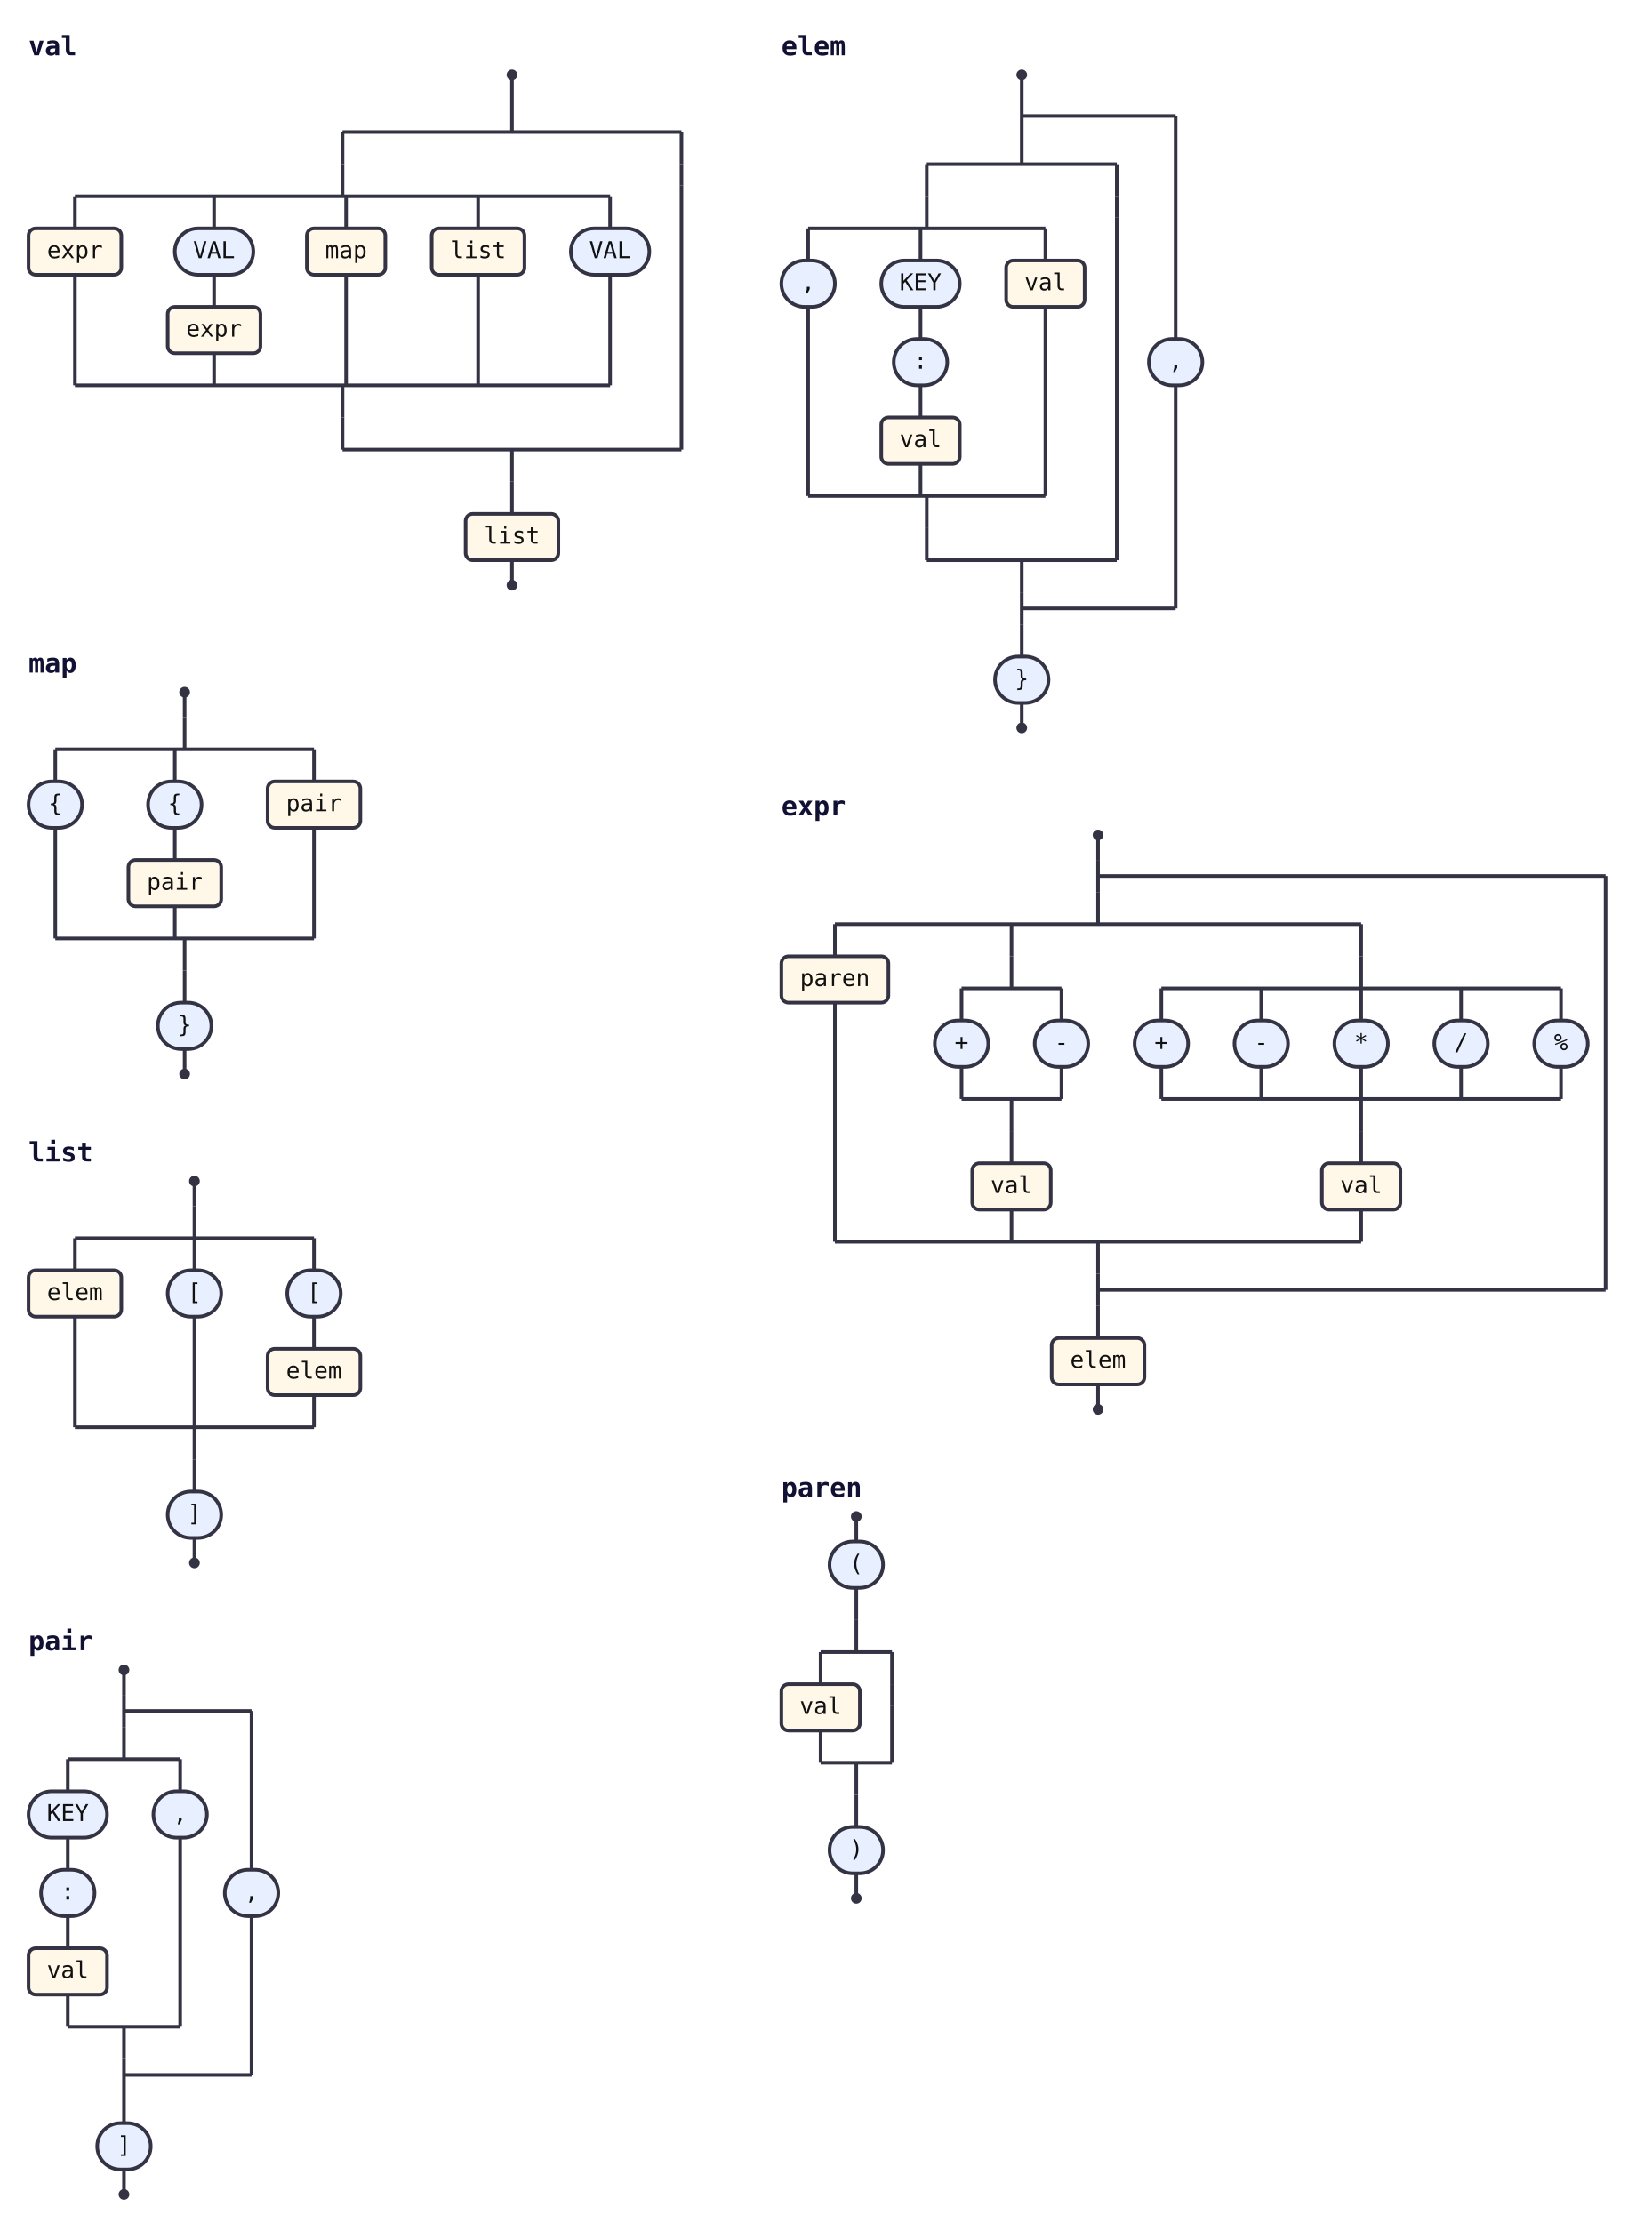
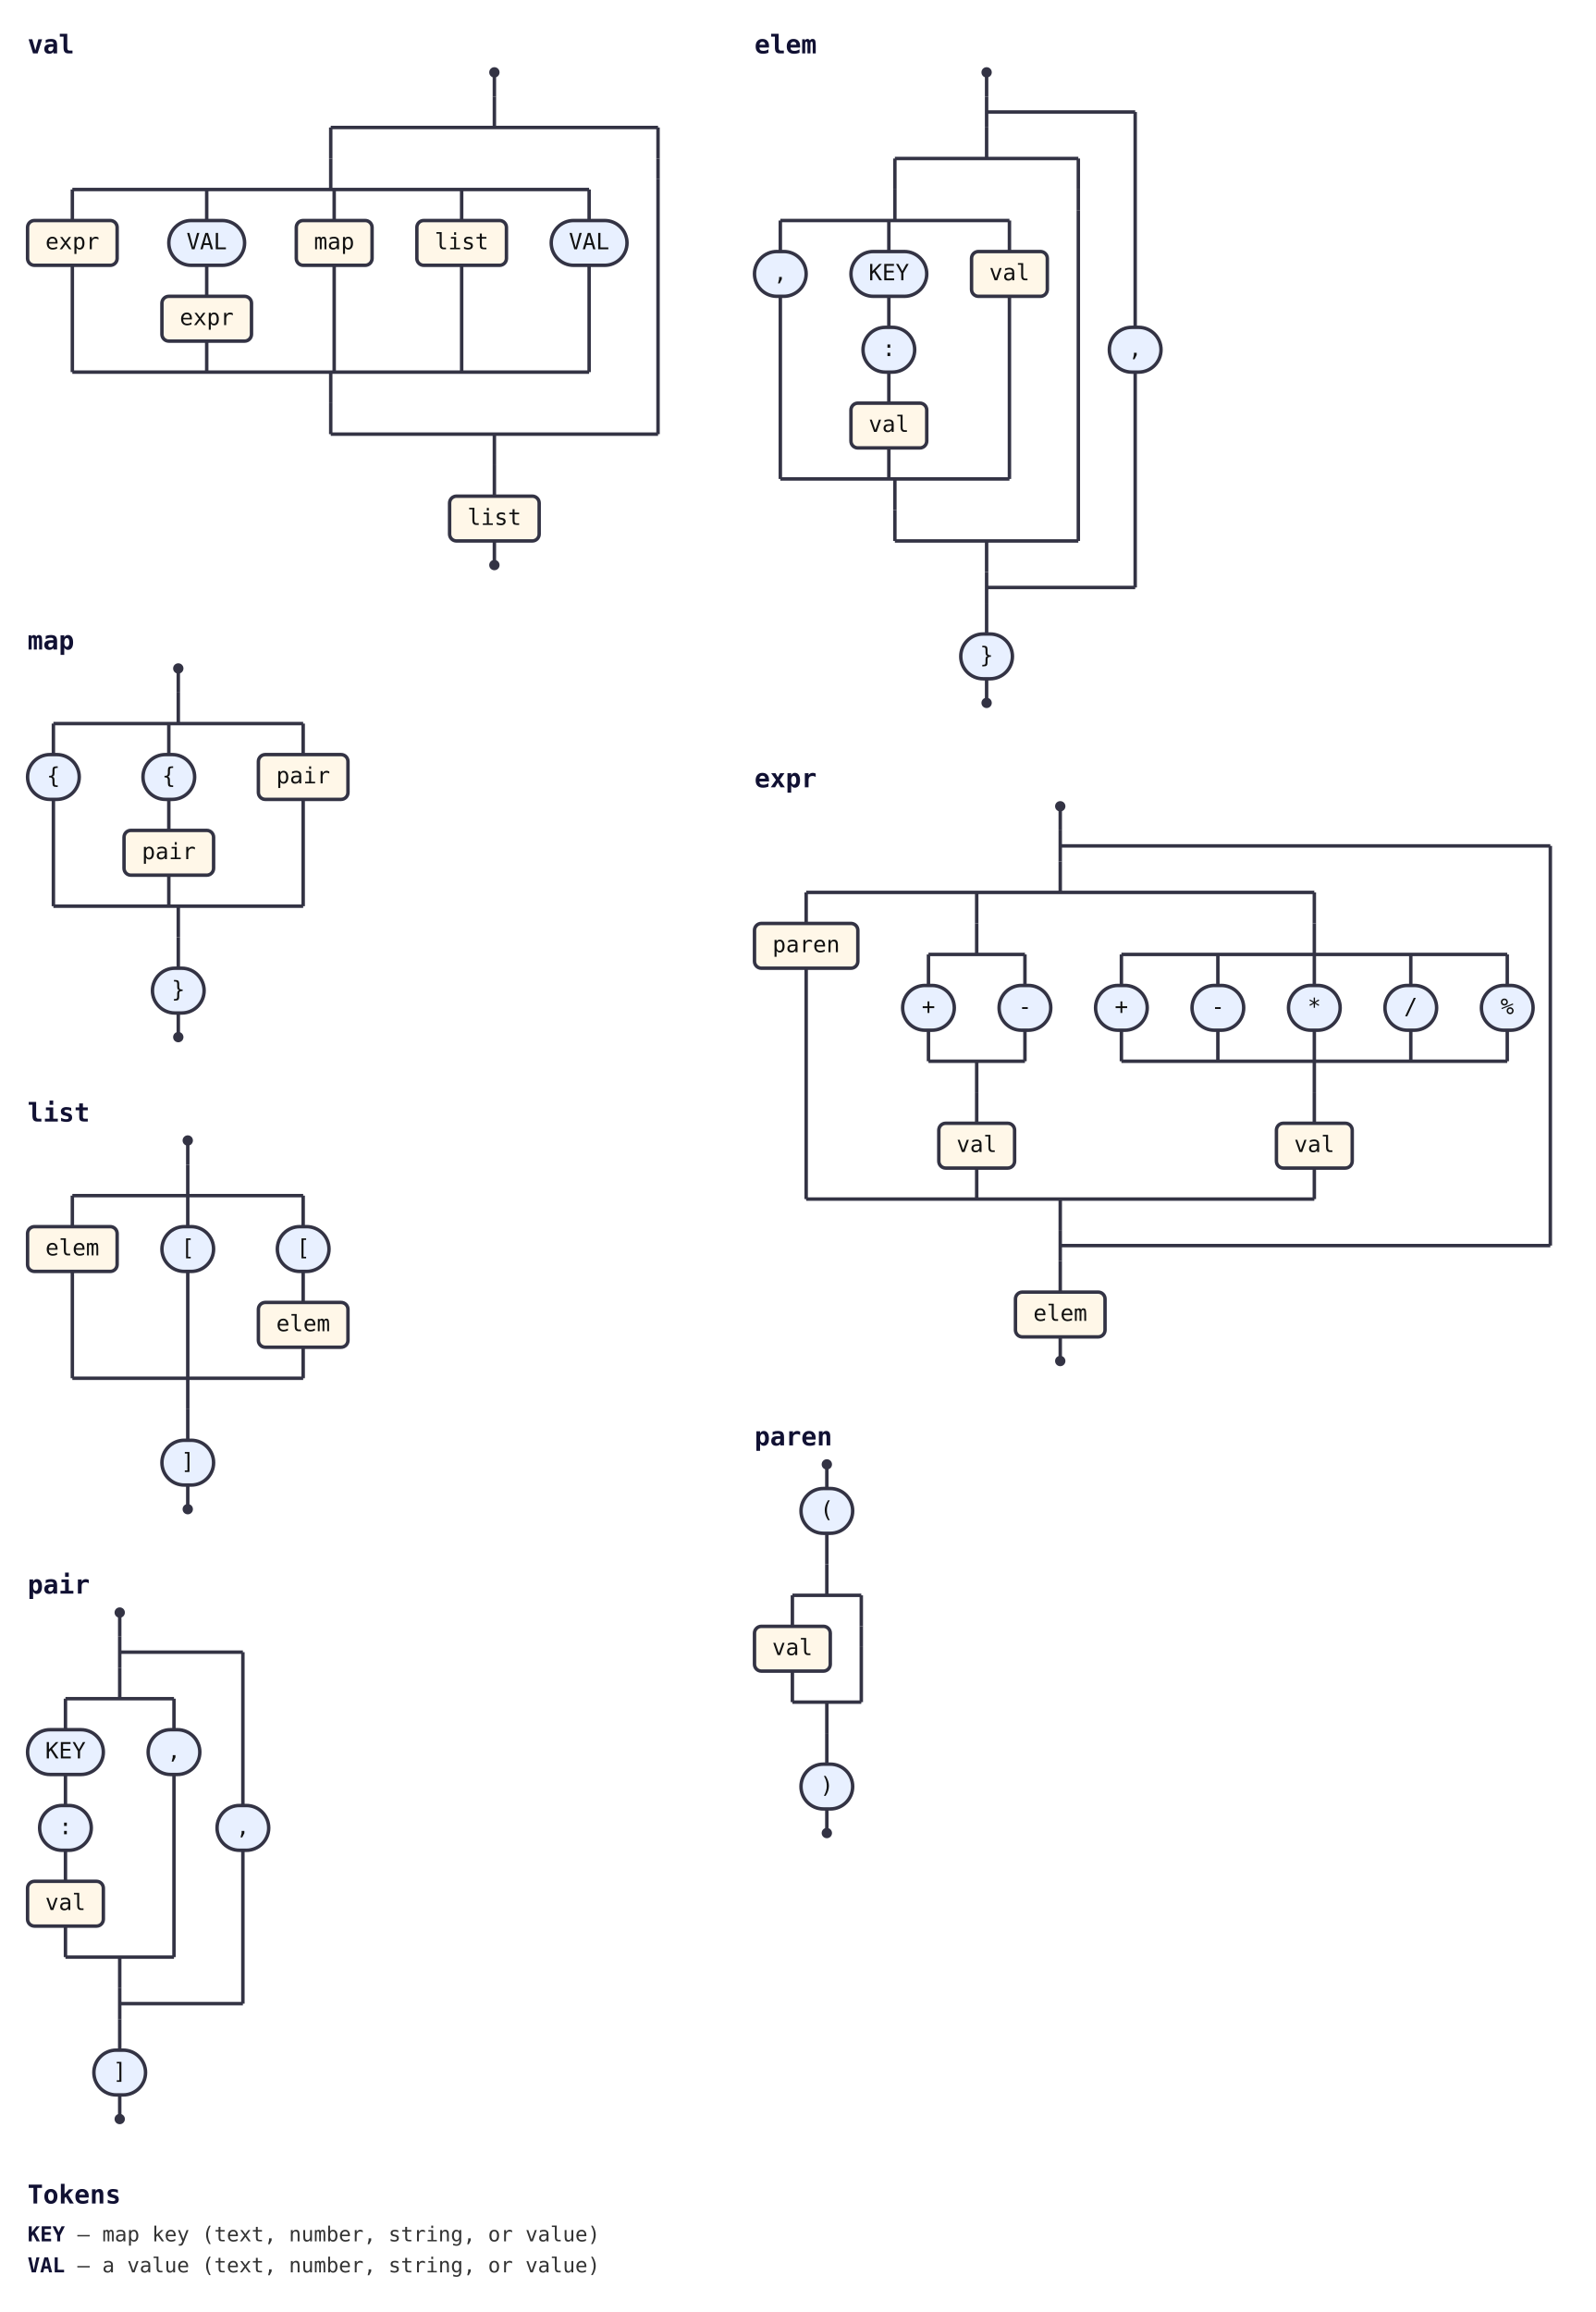
- <svg xmlns="http://www.w3.org/2000/svg" class="railroad" width="926" height="1246" viewBox="0 0 926 1246">
-   <style>svg.railroad{background:#fff;font-family:monospace;font-size:13px}.rr-line{stroke:#334;stroke-width:2;fill:none}.rr-cap{fill:#334}.rr-term{fill:#e8f0ff;stroke:#334;stroke-width:2}.rr-nonterm{fill:#fff7e8;stroke:#334;stroke-width:2}.rr-label{fill:#111;text-anchor:middle;dominant-baseline:middle}.rr-comment{fill:#666;font-style:italic;text-anchor:middle;dominant-baseline:middle}.rr-title{fill:#113;font-weight:bold;font-size:15px}a:hover .rr-nonterm{fill:#ffe6b3;cursor:pointer}</style>
+ <svg xmlns="http://www.w3.org/2000/svg" class="railroad" width="926" height="1342" viewBox="0 0 926 1342">
+   <style>svg.railroad{background:#fff;font-family:monospace;font-size:13px}.rr-line{stroke:#334;stroke-width:2;fill:none}.rr-cap{fill:#334}.rr-term{fill:#e8f0ff;stroke:#334;stroke-width:2}.rr-nonterm{fill:#fff7e8;stroke:#334;stroke-width:2}.rr-label{fill:#111;text-anchor:middle;dominant-baseline:middle}.rr-comment{fill:#666;font-style:italic;text-anchor:middle;dominant-baseline:middle}.rr-title{fill:#113;font-weight:bold;font-size:15px}.rr-legend{fill:#333;font-size:12px}.rr-legend-tok{fill:#113;font-weight:bold}a:hover .rr-nonterm{fill:#ffe6b3;cursor:pointer}</style>
  <g>
    <g id="val">
      <text class="rr-title" x="16" y="31">val</text>
      <circle class="rr-cap" cx="287" cy="42" r="3" />
      <path class="rr-line" d="M287 42V56" />
      <path class="rr-line" d="M287 56V74" />
      <path class="rr-line" d="M192 74H382" />
      <path class="rr-line" d="M192 252H382" />
      <path class="rr-line" d="M287 252V270" />
      <path class="rr-line" d="M192 74V92" />
      <path class="rr-line" d="M192 92V110" />
      <path class="rr-line" d="M42 110H342" />
      <path class="rr-line" d="M42 216H342" />
      <path class="rr-line" d="M192 216V234" />
      <path class="rr-line" d="M42 110V128" />
      <a href="#expr">
        <rect class="rr-nonterm" x="16" y="128" width="52" height="26" rx="4" ry="4" />
        <text class="rr-label" x="42" y="141">expr</text>
      </a>
      <path class="rr-line" d="M42 154V216" />
      <path class="rr-line" d="M120 110V128" />
      <rect class="rr-term" x="98" y="128" width="44" height="26" rx="13" ry="13" />
      <text class="rr-label" x="120" y="141">VAL</text>
      <path class="rr-line" d="M120 154V172" />
      <a href="#expr">
        <rect class="rr-nonterm" x="94" y="172" width="52" height="26" rx="4" ry="4" />
        <text class="rr-label" x="120" y="185">expr</text>
      </a>
      <path class="rr-line" d="M120 198V216" />
      <path class="rr-line" d="M194 110V128" />
      <a href="#map">
        <rect class="rr-nonterm" x="172" y="128" width="44" height="26" rx="4" ry="4" />
        <text class="rr-label" x="194" y="141">map</text>
      </a>
      <path class="rr-line" d="M194 154V216" />
      <path class="rr-line" d="M268 110V128" />
      <a href="#list">
        <rect class="rr-nonterm" x="242" y="128" width="52" height="26" rx="4" ry="4" />
        <text class="rr-label" x="268" y="141">list</text>
      </a>
      <path class="rr-line" d="M268 154V216" />
      <path class="rr-line" d="M342 110V128" />
      <rect class="rr-term" x="320" y="128" width="44" height="26" rx="13" ry="13" />
      <text class="rr-label" x="342" y="141">VAL</text>
      <path class="rr-line" d="M342 154V216" />
      <path class="rr-line" d="M192 234V252" />
      <path class="rr-line" d="M382 74V92" />
      <path class="rr-line" d="M382 92V104" />
      <path class="rr-line" d="M382 104V252" />
      <path class="rr-line" d="M287 270V288" />
      <a href="#list">
        <rect class="rr-nonterm" x="261" y="288" width="52" height="26" rx="4" ry="4" />
        <text class="rr-label" x="287" y="301">list</text>
      </a>
      <path class="rr-line" d="M287 314V328" />
      <circle class="rr-cap" cx="287" cy="328" r="3" />
    </g>
    <g id="map">
      <text class="rr-title" x="16" y="377">map</text>
      <circle class="rr-cap" cx="103.5" cy="388" r="3" />
      <path class="rr-line" d="M103.5 388V402" />
      <path class="rr-line" d="M103.5 402V420" />
      <path class="rr-line" d="M31 420H176" />
      <path class="rr-line" d="M31 526H176" />
      <path class="rr-line" d="M103.5 526V544" />
      <path class="rr-line" d="M31 420V438" />
      <rect class="rr-term" x="16" y="438" width="30" height="26" rx="13" ry="13" />
      <text class="rr-label" x="31" y="451">{</text>
      <path class="rr-line" d="M31 464V526" />
      <path class="rr-line" d="M98 420V438" />
      <rect class="rr-term" x="83" y="438" width="30" height="26" rx="13" ry="13" />
      <text class="rr-label" x="98" y="451">{</text>
      <path class="rr-line" d="M98 464V482" />
      <a href="#pair">
        <rect class="rr-nonterm" x="72" y="482" width="52" height="26" rx="4" ry="4" />
        <text class="rr-label" x="98" y="495">pair</text>
      </a>
      <path class="rr-line" d="M98 508V526" />
      <path class="rr-line" d="M176 420V438" />
      <a href="#pair">
        <rect class="rr-nonterm" x="150" y="438" width="52" height="26" rx="4" ry="4" />
        <text class="rr-label" x="176" y="451">pair</text>
      </a>
      <path class="rr-line" d="M176 464V526" />
      <path class="rr-line" d="M103.5 544V562" />
      <rect class="rr-term" x="88.5" y="562" width="30" height="26" rx="13" ry="13" />
      <text class="rr-label" x="103.5" y="575">}</text>
      <path class="rr-line" d="M103.5 588V602" />
      <circle class="rr-cap" cx="103.5" cy="602" r="3" />
    </g>
    <g id="list">
      <text class="rr-title" x="16" y="651">list</text>
      <circle class="rr-cap" cx="109" cy="662" r="3" />
      <path class="rr-line" d="M109 662V676" />
      <path class="rr-line" d="M109 676V694" />
      <path class="rr-line" d="M42 694H176" />
      <path class="rr-line" d="M42 800H176" />
      <path class="rr-line" d="M109 800V818" />
      <path class="rr-line" d="M42 694V712" />
      <a href="#elem">
        <rect class="rr-nonterm" x="16" y="712" width="52" height="26" rx="4" ry="4" />
        <text class="rr-label" x="42" y="725">elem</text>
      </a>
      <path class="rr-line" d="M42 738V800" />
      <path class="rr-line" d="M109 694V712" />
      <rect class="rr-term" x="94" y="712" width="30" height="26" rx="13" ry="13" />
      <text class="rr-label" x="109" y="725">[</text>
      <path class="rr-line" d="M109 738V800" />
      <path class="rr-line" d="M176 694V712" />
      <rect class="rr-term" x="161" y="712" width="30" height="26" rx="13" ry="13" />
      <text class="rr-label" x="176" y="725">[</text>
      <path class="rr-line" d="M176 738V756" />
      <a href="#elem">
        <rect class="rr-nonterm" x="150" y="756" width="52" height="26" rx="4" ry="4" />
        <text class="rr-label" x="176" y="769">elem</text>
      </a>
      <path class="rr-line" d="M176 782V800" />
      <path class="rr-line" d="M109 818V836" />
      <rect class="rr-term" x="94" y="836" width="30" height="26" rx="13" ry="13" />
      <text class="rr-label" x="109" y="849">]</text>
      <path class="rr-line" d="M109 862V876" />
      <circle class="rr-cap" cx="109" cy="876" r="3" />
    </g>
    <g id="pair">
      <text class="rr-title" x="16" y="925">pair</text>
      <circle class="rr-cap" cx="69.5" cy="936" r="3" />
      <path class="rr-line" d="M69.5 936V950" />
      <path class="rr-line" d="M69.5 950V968" />
      <path class="rr-line" d="M69.5 968V986" />
      <path class="rr-line" d="M38 986H101" />
      <path class="rr-line" d="M38 1136H101" />
      <path class="rr-line" d="M69.5 1136V1154" />
      <path class="rr-line" d="M38 986V1004" />
      <rect class="rr-term" x="16" y="1004" width="44" height="26" rx="13" ry="13" />
      <text class="rr-label" x="38" y="1017">KEY</text>
      <path class="rr-line" d="M38 1030V1048" />
      <rect class="rr-term" x="23" y="1048" width="30" height="26" rx="13" ry="13" />
      <text class="rr-label" x="38" y="1061">:</text>
      <path class="rr-line" d="M38 1074V1092" />
      <a href="#val">
        <rect class="rr-nonterm" x="16" y="1092" width="44" height="26" rx="4" ry="4" />
        <text class="rr-label" x="38" y="1105">val</text>
      </a>
      <path class="rr-line" d="M38 1118V1136" />
      <path class="rr-line" d="M101 986V1004" />
      <rect class="rr-term" x="86" y="1004" width="30" height="26" rx="13" ry="13" />
      <text class="rr-label" x="101" y="1017">,</text>
      <path class="rr-line" d="M101 1030V1136" />
      <path class="rr-line" d="M69.5 1154V1172" />
      <path class="rr-line" d="M69.5 1163H141" />
      <path class="rr-line" d="M69.5 959H141" />
      <path class="rr-line" d="M141 1074V1163" />
      <path class="rr-line" d="M141 959V1048" />
      <rect class="rr-term" x="126" y="1048" width="30" height="26" rx="13" ry="13" />
      <text class="rr-label" x="141" y="1061">,</text>
      <path class="rr-line" d="M69.5 1172V1190" />
      <rect class="rr-term" x="54.5" y="1190" width="30" height="26" rx="13" ry="13" />
      <text class="rr-label" x="69.5" y="1203">]</text>
      <path class="rr-line" d="M69.5 1216V1230" />
      <circle class="rr-cap" cx="69.5" cy="1230" r="3" />
    </g>
    <g id="elem">
      <text class="rr-title" x="438" y="31">elem</text>
      <circle class="rr-cap" cx="572.75" cy="42" r="3" />
      <path class="rr-line" d="M572.75 42V56" />
      <path class="rr-line" d="M572.75 56V74" />
      <path class="rr-line" d="M572.75 74V92" />
      <path class="rr-line" d="M519.5 92H626" />
      <path class="rr-line" d="M519.5 314H626" />
      <path class="rr-line" d="M572.75 314V332" />
      <path class="rr-line" d="M519.5 92V110" />
      <path class="rr-line" d="M519.5 110V128" />
      <path class="rr-line" d="M453 128H586" />
      <path class="rr-line" d="M453 278H586" />
      <path class="rr-line" d="M519.5 278V296" />
      <path class="rr-line" d="M453 128V146" />
      <rect class="rr-term" x="438" y="146" width="30" height="26" rx="13" ry="13" />
      <text class="rr-label" x="453" y="159">,</text>
      <path class="rr-line" d="M453 172V278" />
      <path class="rr-line" d="M516 128V146" />
      <rect class="rr-term" x="494" y="146" width="44" height="26" rx="13" ry="13" />
      <text class="rr-label" x="516" y="159">KEY</text>
      <path class="rr-line" d="M516 172V190" />
      <rect class="rr-term" x="501" y="190" width="30" height="26" rx="13" ry="13" />
      <text class="rr-label" x="516" y="203">:</text>
      <path class="rr-line" d="M516 216V234" />
      <a href="#val">
        <rect class="rr-nonterm" x="494" y="234" width="44" height="26" rx="4" ry="4" />
        <text class="rr-label" x="516" y="247">val</text>
      </a>
      <path class="rr-line" d="M516 260V278" />
      <path class="rr-line" d="M586 128V146" />
      <a href="#val">
        <rect class="rr-nonterm" x="564" y="146" width="44" height="26" rx="4" ry="4" />
        <text class="rr-label" x="586" y="159">val</text>
      </a>
      <path class="rr-line" d="M586 172V278" />
      <path class="rr-line" d="M519.5 296V314" />
      <path class="rr-line" d="M626 92V110" />
      <path class="rr-line" d="M626 110V122" />
      <path class="rr-line" d="M626 122V314" />
      <path class="rr-line" d="M572.75 332V350" />
      <path class="rr-line" d="M572.75 341H659" />
      <path class="rr-line" d="M572.75 65H659" />
      <path class="rr-line" d="M659 216V341" />
      <path class="rr-line" d="M659 65V190" />
      <rect class="rr-term" x="644" y="190" width="30" height="26" rx="13" ry="13" />
      <text class="rr-label" x="659" y="203">,</text>
      <path class="rr-line" d="M572.75 350V368" />
      <rect class="rr-term" x="557.75" y="368" width="30" height="26" rx="13" ry="13" />
      <text class="rr-label" x="572.75" y="381">}</text>
      <path class="rr-line" d="M572.75 394V408" />
      <circle class="rr-cap" cx="572.75" cy="408" r="3" />
    </g>
    <g id="expr">
      <text class="rr-title" x="438" y="457">expr</text>
      <circle class="rr-cap" cx="615.5" cy="468" r="3" />
      <path class="rr-line" d="M615.5 468V482" />
      <path class="rr-line" d="M615.5 482V500" />
      <path class="rr-line" d="M615.5 500V518" />
      <path class="rr-line" d="M468 518H763" />
      <path class="rr-line" d="M468 696H763" />
      <path class="rr-line" d="M615.5 696V714" />
      <path class="rr-line" d="M468 518V536" />
      <a href="#paren">
        <rect class="rr-nonterm" x="438" y="536" width="60" height="26" rx="4" ry="4" />
        <text class="rr-label" x="468" y="549">paren</text>
      </a>
      <path class="rr-line" d="M468 562V696" />
      <path class="rr-line" d="M567 518V536" />
      <path class="rr-line" d="M567 536V554" />
      <path class="rr-line" d="M539 554H595" />
      <path class="rr-line" d="M539 616H595" />
      <path class="rr-line" d="M567 616V634" />
      <path class="rr-line" d="M539 554V572" />
      <rect class="rr-term" x="524" y="572" width="30" height="26" rx="13" ry="13" />
      <text class="rr-label" x="539" y="585">+</text>
      <path class="rr-line" d="M539 598V616" />
      <path class="rr-line" d="M595 554V572" />
      <rect class="rr-term" x="580" y="572" width="30" height="26" rx="13" ry="13" />
      <text class="rr-label" x="595" y="585">-</text>
      <path class="rr-line" d="M595 598V616" />
      <path class="rr-line" d="M567 634V652" />
      <a href="#val">
        <rect class="rr-nonterm" x="545" y="652" width="44" height="26" rx="4" ry="4" />
        <text class="rr-label" x="567" y="665">val</text>
      </a>
      <path class="rr-line" d="M567 678V696" />
      <path class="rr-line" d="M763 518V536" />
      <path class="rr-line" d="M763 536V554" />
      <path class="rr-line" d="M651 554H875" />
      <path class="rr-line" d="M651 616H875" />
      <path class="rr-line" d="M763 616V634" />
      <path class="rr-line" d="M651 554V572" />
      <rect class="rr-term" x="636" y="572" width="30" height="26" rx="13" ry="13" />
      <text class="rr-label" x="651" y="585">+</text>
      <path class="rr-line" d="M651 598V616" />
      <path class="rr-line" d="M707 554V572" />
      <rect class="rr-term" x="692" y="572" width="30" height="26" rx="13" ry="13" />
      <text class="rr-label" x="707" y="585">-</text>
      <path class="rr-line" d="M707 598V616" />
      <path class="rr-line" d="M763 554V572" />
      <rect class="rr-term" x="748" y="572" width="30" height="26" rx="13" ry="13" />
      <text class="rr-label" x="763" y="585">*</text>
      <path class="rr-line" d="M763 598V616" />
      <path class="rr-line" d="M819 554V572" />
      <rect class="rr-term" x="804" y="572" width="30" height="26" rx="13" ry="13" />
      <text class="rr-label" x="819" y="585">/</text>
      <path class="rr-line" d="M819 598V616" />
      <path class="rr-line" d="M875 554V572" />
      <rect class="rr-term" x="860" y="572" width="30" height="26" rx="13" ry="13" />
      <text class="rr-label" x="875" y="585">%</text>
      <path class="rr-line" d="M875 598V616" />
      <path class="rr-line" d="M763 634V652" />
      <a href="#val">
        <rect class="rr-nonterm" x="741" y="652" width="44" height="26" rx="4" ry="4" />
        <text class="rr-label" x="763" y="665">val</text>
      </a>
      <path class="rr-line" d="M763 678V696" />
      <path class="rr-line" d="M615.5 714V732" />
      <path class="rr-line" d="M615.5 723H900" />
      <path class="rr-line" d="M615.5 491H900" />
      <path class="rr-line" d="M900 491V723" />
      <path class="rr-line" d="M615.5 732V750" />
      <a href="#elem">
        <rect class="rr-nonterm" x="589.5" y="750" width="52" height="26" rx="4" ry="4" />
        <text class="rr-label" x="615.5" y="763">elem</text>
      </a>
      <path class="rr-line" d="M615.5 776V790" />
      <circle class="rr-cap" cx="615.5" cy="790" r="3" />
    </g>
    <g id="paren">
      <text class="rr-title" x="438" y="839">paren</text>
      <circle class="rr-cap" cx="480" cy="850" r="3" />
      <path class="rr-line" d="M480 850V864" />
      <rect class="rr-term" x="465" y="864" width="30" height="26" rx="13" ry="13" />
      <text class="rr-label" x="480" y="877">(</text>
      <path class="rr-line" d="M480 890V908" />
      <path class="rr-line" d="M480 908V926" />
      <path class="rr-line" d="M460 926H500" />
      <path class="rr-line" d="M460 988H500" />
      <path class="rr-line" d="M480 988V1006" />
      <path class="rr-line" d="M460 926V944" />
      <a href="#val">
        <rect class="rr-nonterm" x="438" y="944" width="44" height="26" rx="4" ry="4" />
        <text class="rr-label" x="460" y="957">val</text>
      </a>
      <path class="rr-line" d="M460 970V988" />
      <path class="rr-line" d="M500 926V944" />
      <path class="rr-line" d="M500 944V956" />
      <path class="rr-line" d="M500 956V988" />
      <path class="rr-line" d="M480 1006V1024" />
      <rect class="rr-term" x="465" y="1024" width="30" height="26" rx="13" ry="13" />
      <text class="rr-label" x="480" y="1037">)</text>
      <path class="rr-line" d="M480 1050V1064" />
      <circle class="rr-cap" cx="480" cy="1064" r="3" />
    </g>
+     <text class="rr-title" x="16" y="1279">Tokens</text>
+     <text class="rr-legend" x="16" y="1301">
+       <tspan class="rr-legend-tok">KEY</tspan>  —  map key (text, number, string, or value)</text>
+     <text class="rr-legend" x="16" y="1319">
+       <tspan class="rr-legend-tok">VAL</tspan>  —  a value (text, number, string, or value)</text>
  </g>
</svg>
